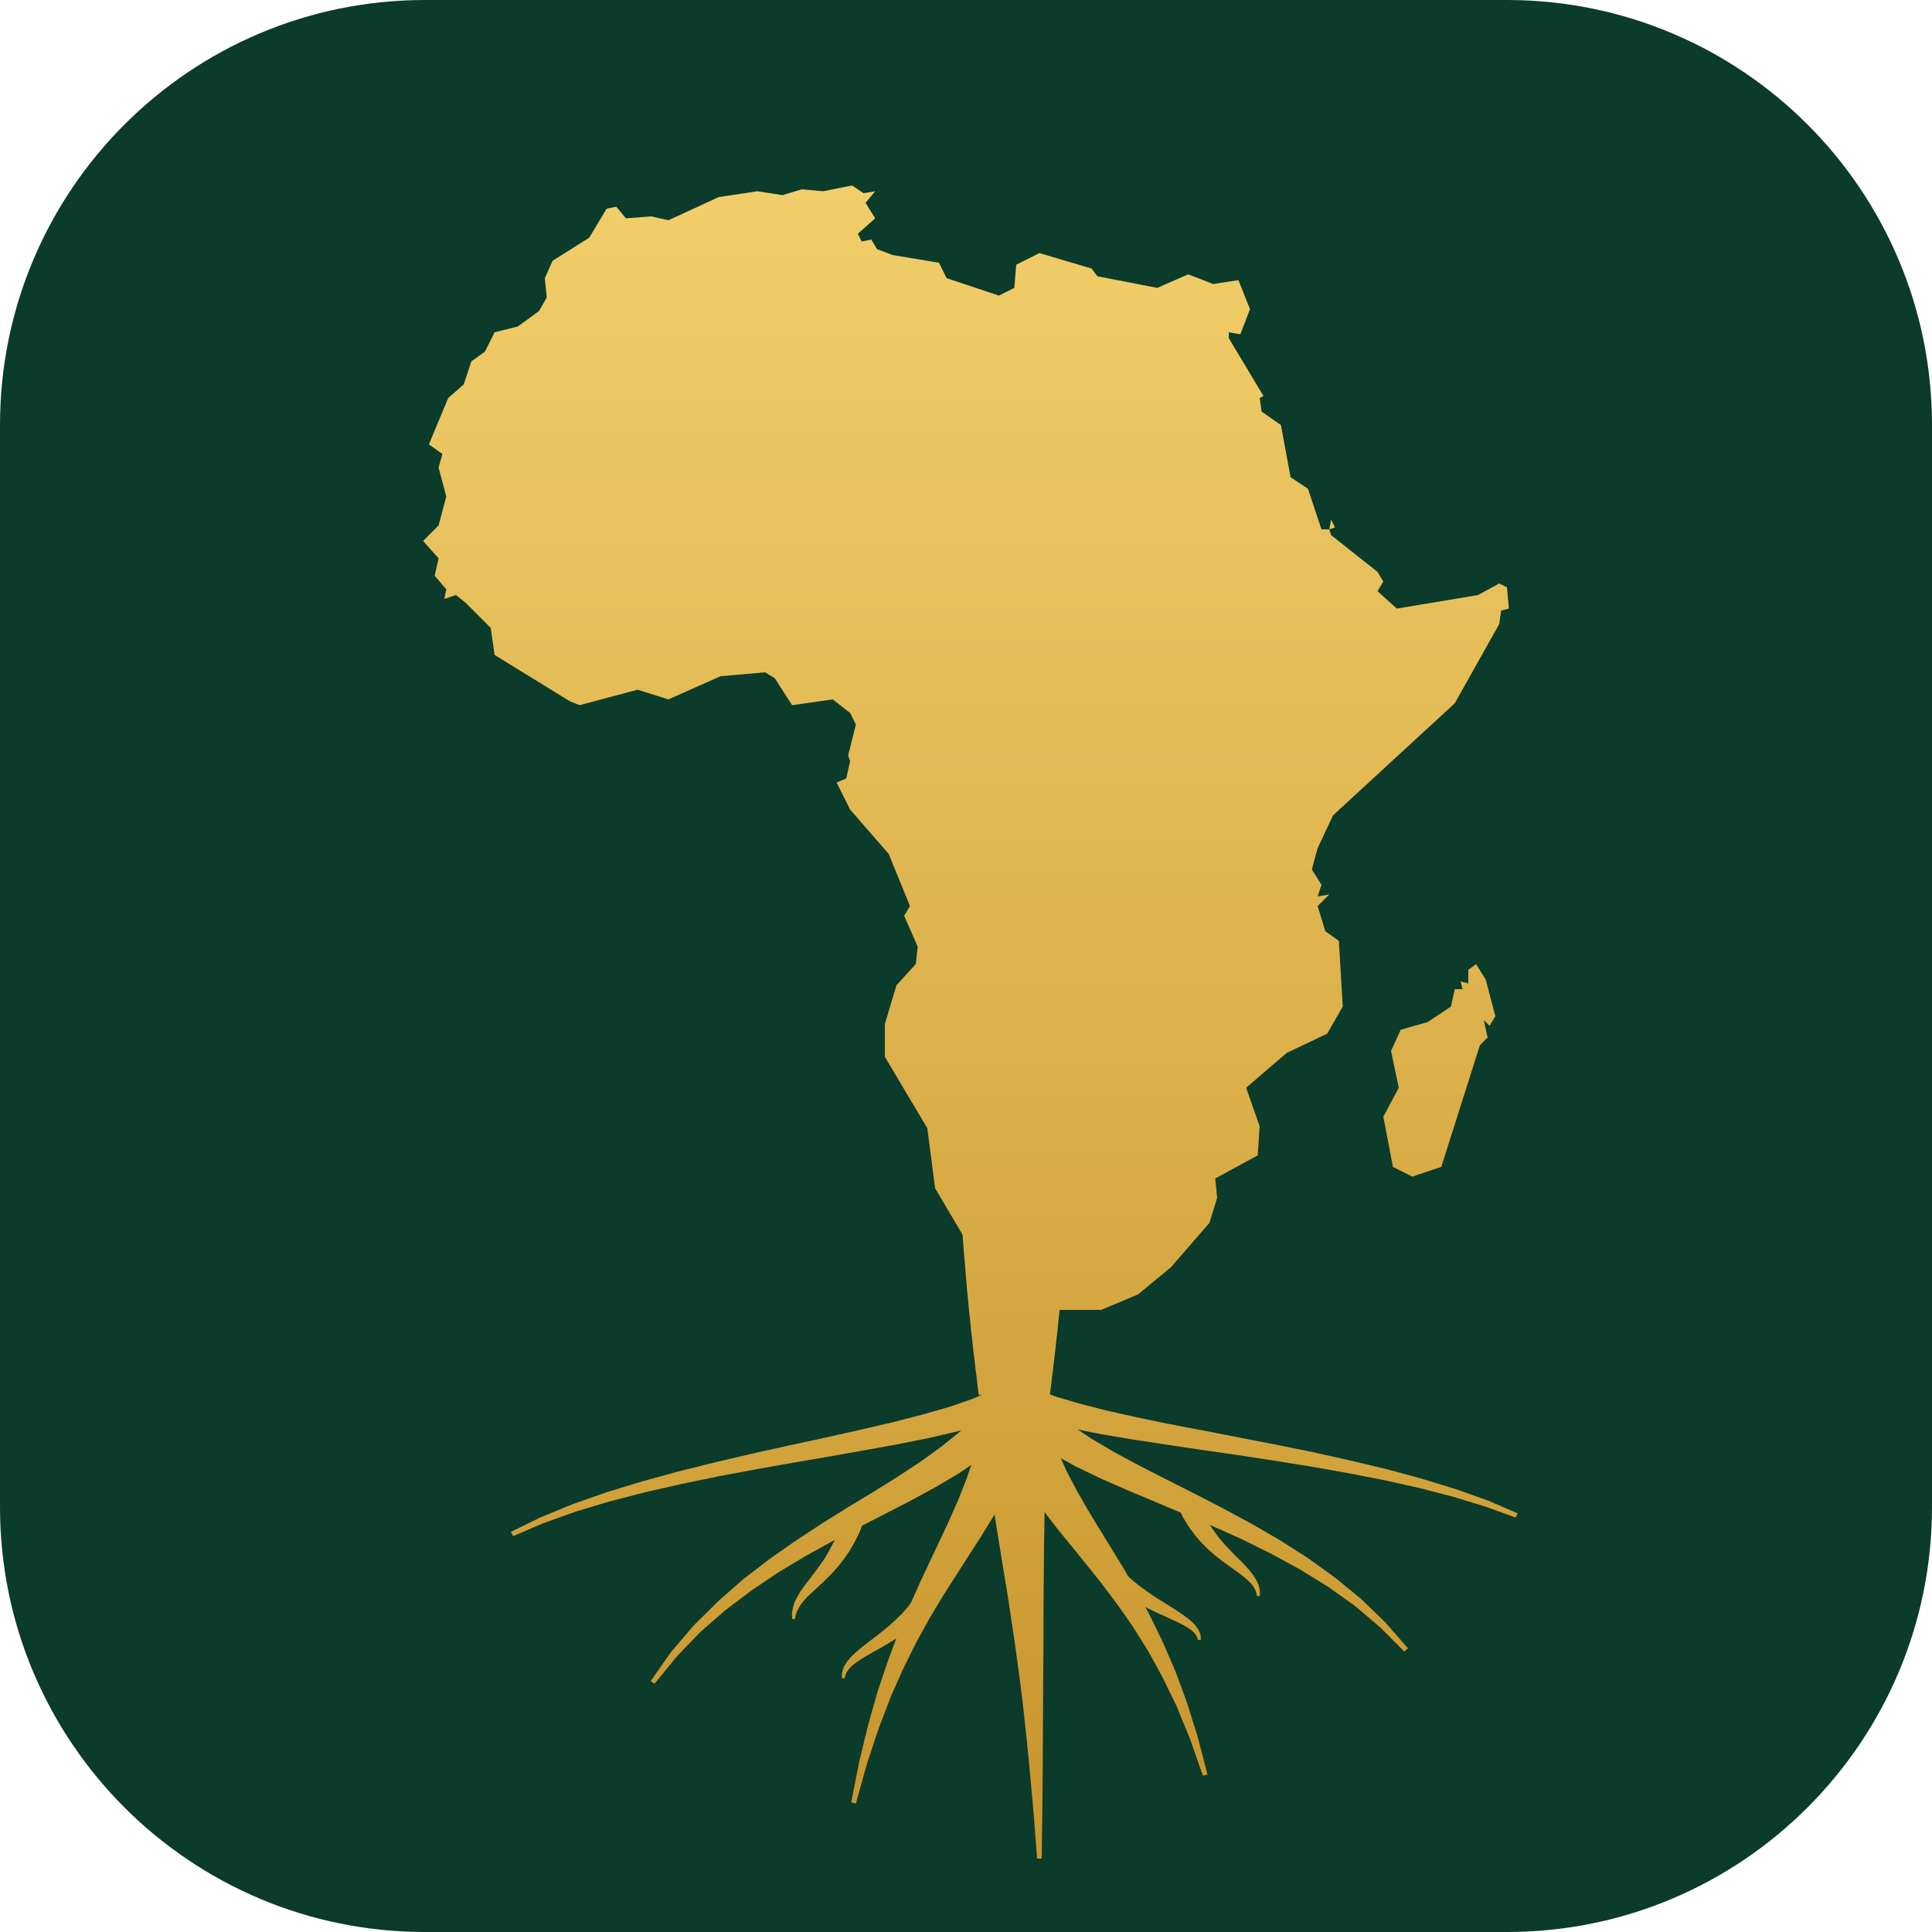
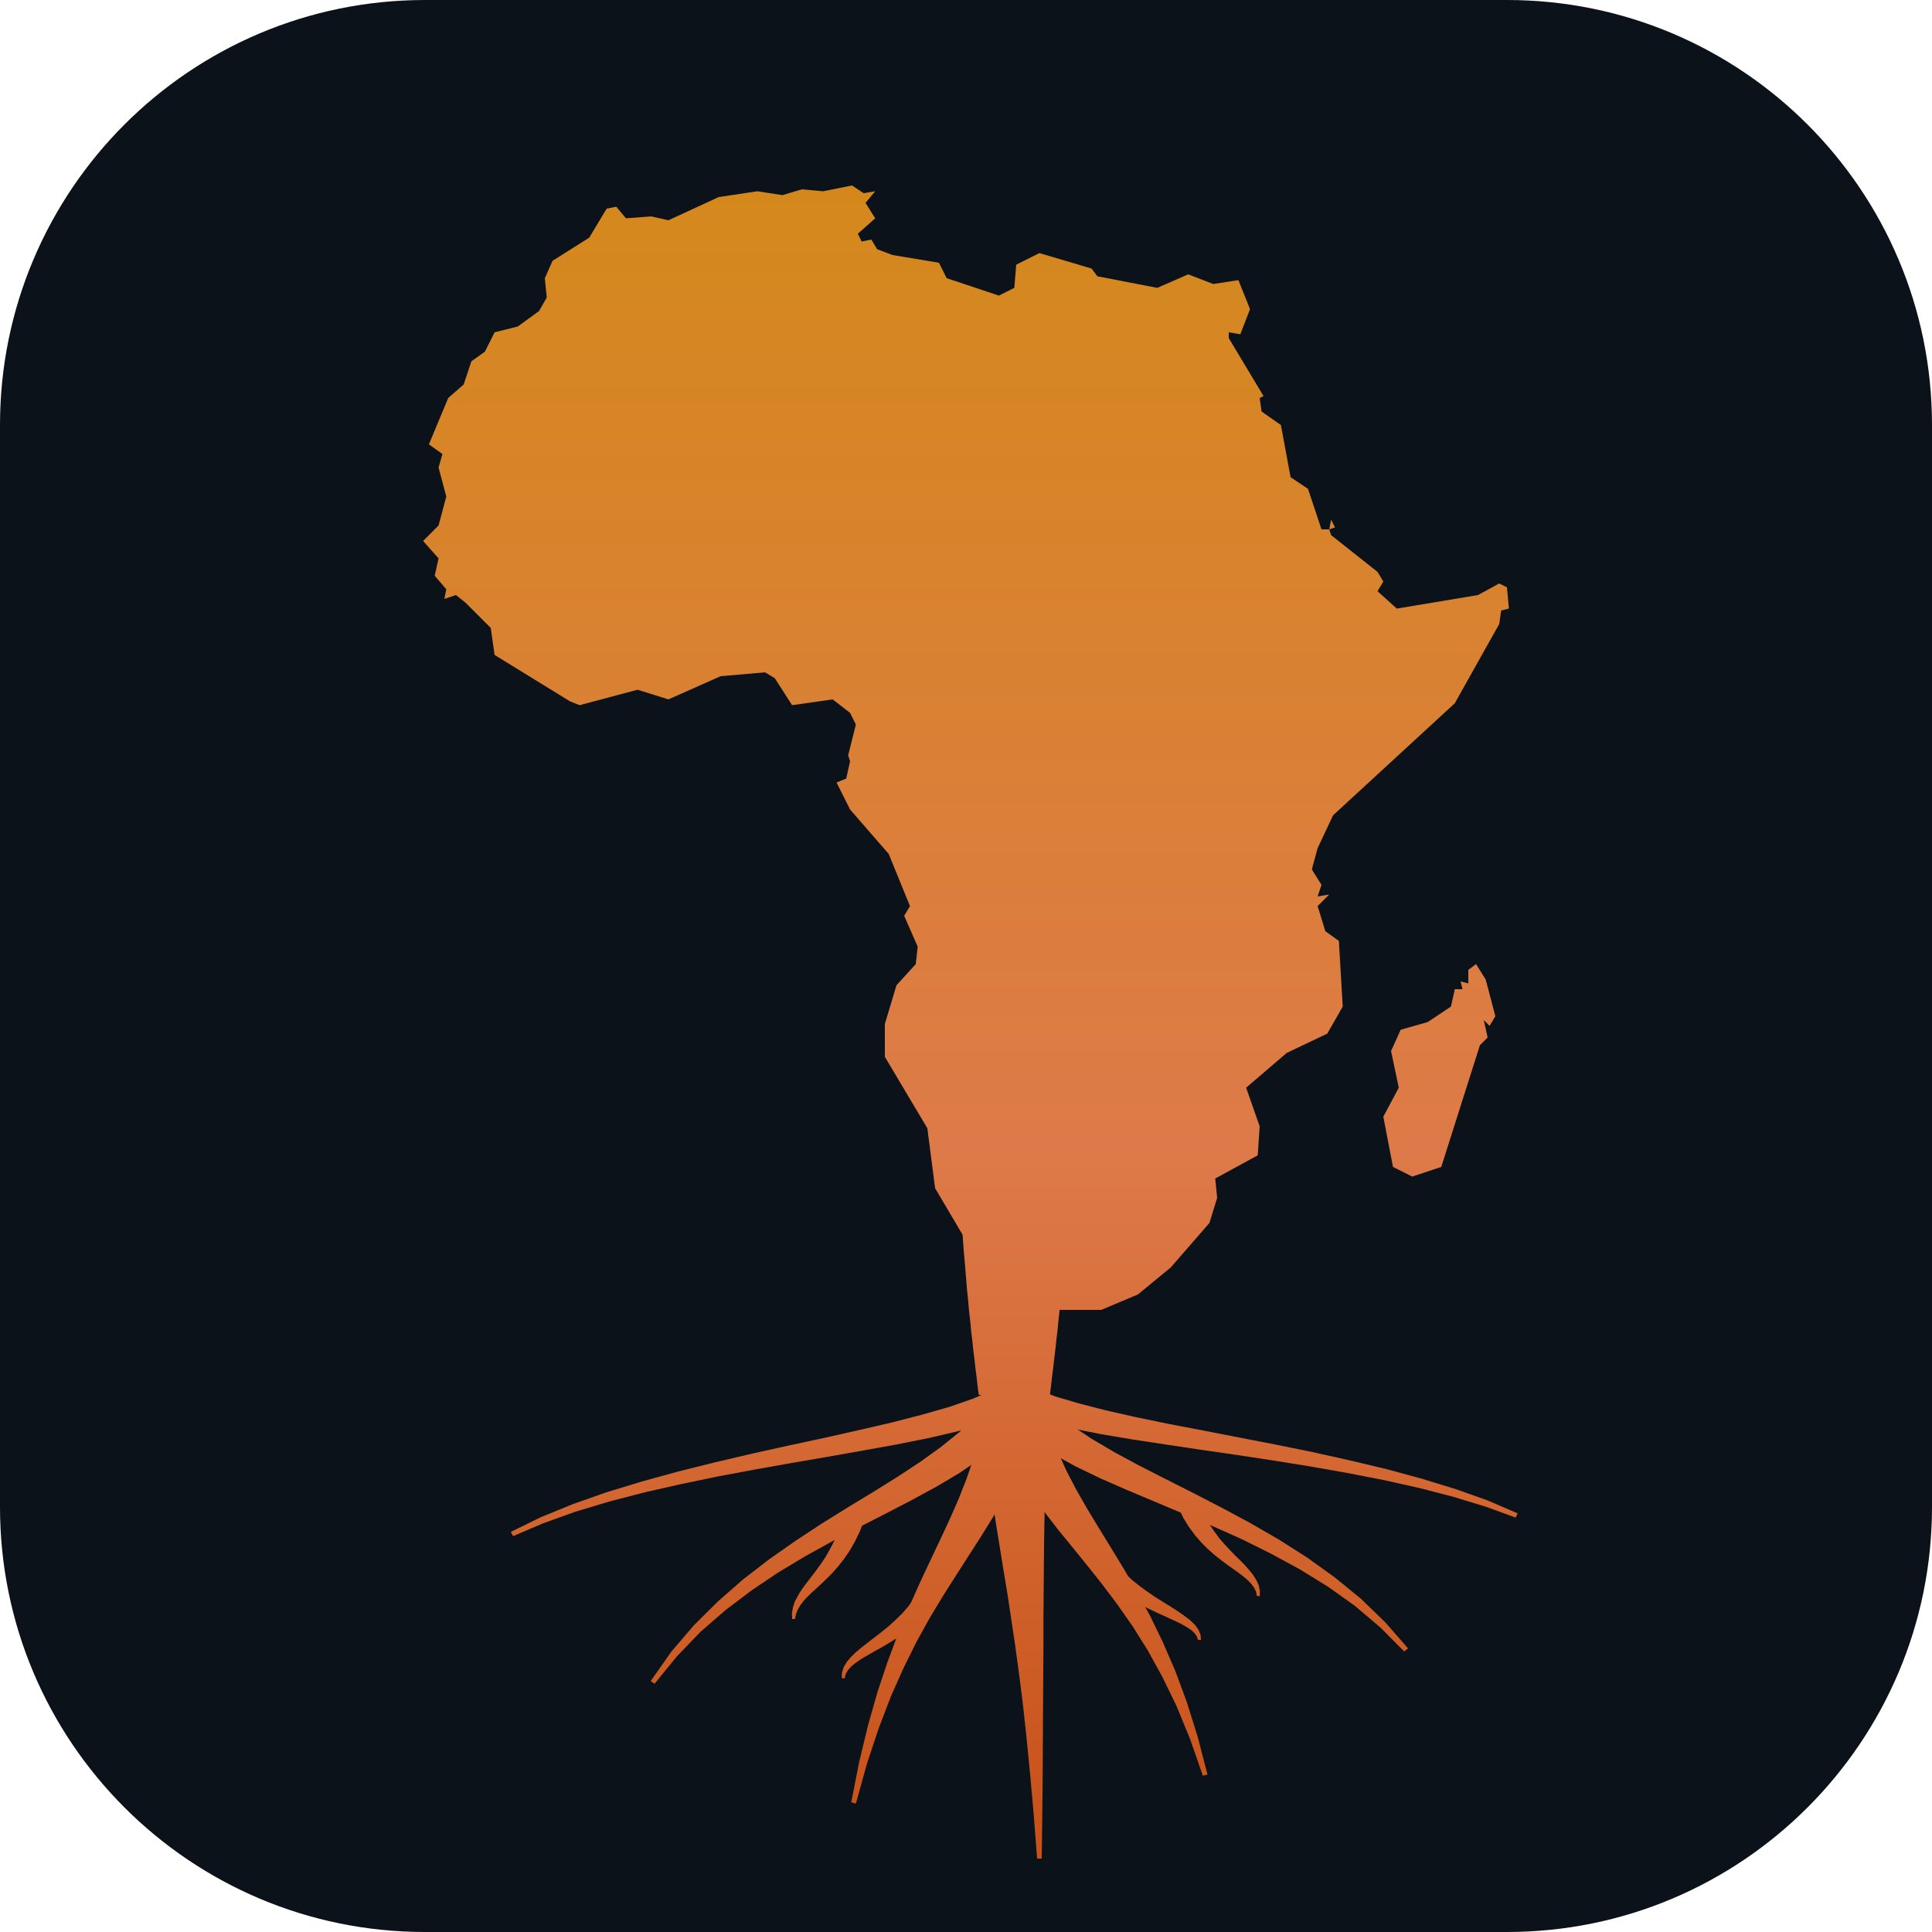
<svg xmlns="http://www.w3.org/2000/svg" viewBox="0 0 100 100" role="img">
-   <rect width="100" height="100" rx="22" fill="#0B3B2A" />
+   <rect width="100" height="100" rx="22" fill="#0C1219" />
  <defs>
    <linearGradient id="g" gradientUnits="userSpaceOnUse" x1="0" y1="8" x2="0" y2="94">
-       <stop offset="0" stop-color="#F2CF6B" />
-       <stop offset="1" stop-color="#C9962E" />
+       <stop offset="0" stop-color="#D4891A" />
+       <stop offset="0.6" stop-color="#DE7A49" />
+       <stop offset="1" stop-color="#C8531A" />
    </linearGradient>
  </defs>
  <g fill="url(#g)">
    <path d="M21.9 28.0 22.7 27.2 23.1 25.7 22.7 24.2 22.9 23.5 22.2 23.0 23.2 20.6 24.0 19.9 24.4 18.7 25.1 18.2 25.6 17.2 26.8 16.9 27.9 16.1 28.3 15.4 28.2 14.4 28.6 13.5 30.5 12.3 31.4 10.8 31.9 10.7 32.4 11.3 33.7 11.2 34.6 11.4 37.2 10.2 39.2 9.9 40.5 10.1 41.5 9.8 42.6 9.9 44.1 9.6 44.7 10.0 45.3 9.9 44.8 10.5 45.3 11.3 44.4 12.1 44.6 12.5 45.1 12.4 45.4 12.9 46.2 13.2 48.6 13.6 49.0 14.4 51.7 15.3 52.5 14.9 52.6 13.7 53.8 13.1 56.5 13.9 56.8 14.3 59.9 14.9 61.5 14.2 62.8 14.7 64.1 14.5 64.7 16.0 64.2 17.3 63.6 17.2 63.6 17.5 65.4 20.5 65.2 20.6 65.3 21.3 66.3 22.0 66.8 24.7 67.7 25.3 68.4 27.4 68.8 27.4 68.9 26.9 69.1 27.3 68.8 27.4 68.9 27.7 71.3 29.6 71.6 30.1 71.3 30.6 72.3 31.5 76.5 30.8 77.6 30.2 78.0 30.4 78.1 31.5 77.7 31.6 77.6 32.3 75.3 36.4 69.0 42.2 68.2 43.9 67.9 45.0 68.4 45.8 68.2 46.4 68.8 46.3 68.2 46.9 68.6 48.2 69.3 48.7 69.5 52.1 68.7 53.5 66.6 54.5 64.5 56.3 65.2 58.3 65.1 59.8 62.9 61.0 63.0 62.0 62.6 63.3 60.6 65.6 58.9 67.0 57.0 67.8 54.6 67.8 52.5 68.4 51.2 67.9 50.8 66.8 51.2 66.6 51.0 65.9 48.4 61.5 48.0 58.4 45.8 54.7 45.8 53.0 46.4 51.0 47.4 49.9 47.5 49.0 46.8 47.4 47.1 46.9 46.0 44.2 44.0 41.9 43.3 40.5 43.8 40.3 44.0 39.4 43.9 39.1 44.3 37.5 44.0 36.9 43.1 36.2 41.0 36.5 40.1 35.1 39.6 34.8 37.3 35.0 34.6 36.2 33.0 35.7 30.0 36.5 29.5 36.3 25.6 33.9 25.4 32.5 24.1 31.2 23.6 30.8 23.0 31.0 23.1 30.5 22.5 29.8 22.7 28.9ZM71.6 57.8 72.4 56.3 72.0 54.4 72.5 53.3 73.9 52.9 75.1 52.1 75.3 51.2 75.7 51.2 75.6 50.8 76.0 50.9 76.0 50.2 76.4 49.9 76.9 50.7 77.4 52.6 77.1 53.1 76.8 52.8 77.0 53.7 76.6 54.1 74.6 60.4 73.1 60.9 72.1 60.4Z" />
    <path d="M49.78 63.40 49.84 64.13 49.89 64.83 49.95 65.49 50.00 66.12 50.05 66.73 50.11 67.31 50.16 67.87 50.22 68.40 50.27 68.92 50.33 69.42 50.38 69.90 50.44 70.38 50.49 70.84 50.55 71.30 50.60 71.75 50.66 72.20 54.34 72.20 54.40 71.75 54.45 71.30 54.51 70.84 54.56 70.38 54.62 69.90 54.67 69.42 54.73 68.92 54.78 68.40 54.84 67.87 54.89 67.31 54.95 66.73 55.00 66.12 55.05 65.49 55.11 64.83 55.16 64.13 55.22 63.40Z" />
    <path d="M50.74 72.24 50.89 73.76 51.04 75.17 51.21 76.48 51.38 77.72 51.56 78.92 51.75 80.09 51.94 81.27 52.14 82.47 52.33 83.73 52.53 85.07 52.73 86.52 52.93 88.09 53.12 89.82 53.31 91.74 53.50 93.86 53.68 96.20 53.92 96.20 53.95 93.84 53.97 91.71 53.98 89.78 53.99 88.03 54.00 86.44 54.01 84.97 54.01 83.61 54.02 82.33 54.03 81.11 54.04 79.92 54.06 78.74 54.08 77.55 54.11 76.33 54.15 75.03 54.20 73.65 54.26 72.16Z" />
    <path d="M51.11 71.96 50.94 73.21 50.70 74.38 50.39 75.48 50.03 76.54 49.62 77.58 49.16 78.63 48.66 79.70 48.14 80.80 47.59 81.97 47.04 83.21 46.49 84.54 45.95 85.99 45.42 87.57 44.93 89.30 44.47 91.20 44.06 93.29 44.30 93.35 44.87 91.30 45.48 89.46 46.11 87.81 46.77 86.33 47.44 84.98 48.12 83.75 48.80 82.62 49.48 81.55 50.14 80.52 50.79 79.51 51.42 78.49 52.01 77.43 52.57 76.32 53.08 75.13 53.52 73.84 53.89 72.44Z" />
    <path d="M51.12 72.50 51.55 73.83 52.07 75.05 52.66 76.17 53.31 77.20 54.00 78.18 54.73 79.13 55.49 80.06 56.26 81.01 57.04 81.99 57.83 83.04 58.62 84.17 59.40 85.41 60.16 86.79 60.90 88.31 61.60 90.02 62.26 91.91 62.50 91.85 61.99 89.89 61.43 88.10 60.83 86.48 60.19 85.00 59.53 83.64 58.85 82.39 58.18 81.22 57.51 80.12 56.87 79.08 56.26 78.07 55.70 77.09 55.19 76.11 54.75 75.13 54.39 74.11 54.09 73.05 53.88 71.90Z" />
    <path d="M51.57 71.70 51.10 72.52 50.46 73.33 49.66 74.12 48.71 74.89 47.64 75.66 46.47 76.43 45.22 77.21 43.90 78.01 42.55 78.85 41.18 79.75 39.81 80.71 38.46 81.75 37.16 82.89 35.91 84.13 34.74 85.50 33.68 87.01 33.88 87.15 35.03 85.74 36.25 84.47 37.55 83.34 38.90 82.32 40.28 81.39 41.68 80.55 43.09 79.77 44.48 79.04 45.85 78.34 47.18 77.65 48.45 76.96 49.65 76.25 50.76 75.49 51.78 74.67 52.68 73.75 53.43 72.70Z" />
    <path d="M51.62 72.78 52.44 73.72 53.40 74.53 54.49 75.25 55.69 75.91 56.98 76.53 58.35 77.13 59.78 77.73 61.25 78.35 62.76 78.99 64.28 79.67 65.79 80.42 67.28 81.23 68.74 82.13 70.13 83.12 71.45 84.24 72.68 85.48 72.88 85.32 71.71 83.98 70.44 82.75 69.08 81.64 67.66 80.62 66.20 79.69 64.71 78.83 63.22 78.03 61.75 77.27 60.32 76.55 58.95 75.85 57.67 75.16 56.50 74.47 55.46 73.78 54.59 73.07 53.89 72.34 53.38 71.62Z" />
    <path d="M52.07 71.53 51.34 71.97 50.35 72.40 49.14 72.82 47.74 73.22 46.19 73.62 44.51 74.01 42.73 74.41 40.87 74.81 38.97 75.23 37.05 75.68 35.12 76.16 33.23 76.68 31.39 77.24 29.63 77.86 27.97 78.54 26.44 79.29 26.56 79.51 28.10 78.85 29.77 78.25 31.53 77.72 33.38 77.24 35.28 76.81 37.21 76.41 39.14 76.05 41.05 75.71 42.92 75.39 44.72 75.07 46.44 74.76 48.04 74.44 49.50 74.10 50.81 73.74 51.96 73.34 52.93 72.87Z" />
    <path d="M52.11 72.89 53.08 73.29 54.21 73.63 55.52 73.94 56.98 74.23 58.58 74.50 60.29 74.76 62.09 75.03 63.96 75.30 65.87 75.59 67.80 75.90 69.73 76.24 71.63 76.61 73.47 77.02 75.24 77.48 76.91 77.99 78.45 78.55 78.55 78.33 77.02 77.67 75.36 77.08 73.60 76.54 71.76 76.04 69.87 75.59 67.94 75.16 66.02 74.77 64.11 74.40 62.26 74.04 60.48 73.70 58.79 73.35 57.24 73.00 55.84 72.64 54.62 72.28 53.62 71.89 52.89 71.51Z" />
    <path d="M47.82 81.82 47.59 82.30 47.32 82.73 47.02 83.14 46.70 83.51 46.35 83.85 46.00 84.17 45.64 84.46 45.28 84.74 44.93 85.01 44.61 85.26 44.31 85.51 44.04 85.77 43.83 86.02 43.67 86.29 43.58 86.58 43.57 86.86 43.72 86.87 43.78 86.63 43.90 86.43 44.08 86.24 44.30 86.06 44.58 85.87 44.90 85.68 45.25 85.48 45.63 85.27 46.03 85.03 46.45 84.77 46.87 84.48 47.30 84.15 47.71 83.77 48.11 83.34 48.49 82.86 48.82 82.31Z" />
    <path d="M56.40 80.85 56.78 81.35 57.19 81.78 57.63 82.17 58.09 82.50 58.55 82.79 59.02 83.05 59.48 83.28 59.92 83.49 60.34 83.68 60.73 83.86 61.07 84.02 61.38 84.19 61.63 84.35 61.81 84.51 61.94 84.69 62.01 84.88 62.16 84.88 62.14 84.61 62.03 84.35 61.85 84.10 61.61 83.87 61.31 83.64 60.98 83.41 60.61 83.17 60.22 82.93 59.82 82.68 59.41 82.40 59.01 82.11 58.62 81.80 58.25 81.46 57.92 81.10 57.62 80.70 57.36 80.27Z" />
    <path d="M43.66 78.37 43.51 78.90 43.34 79.38 43.15 79.82 42.94 80.22 42.73 80.59 42.50 80.93 42.27 81.25 42.05 81.54 41.83 81.83 41.62 82.10 41.43 82.37 41.27 82.65 41.13 82.92 41.04 83.21 40.99 83.50 41.00 83.80 41.15 83.80 41.20 83.54 41.30 83.30 41.43 83.08 41.59 82.87 41.78 82.66 42.01 82.44 42.25 82.22 42.52 81.97 42.80 81.70 43.09 81.41 43.38 81.08 43.68 80.70 43.97 80.28 44.24 79.81 44.50 79.28 44.73 78.68Z" />
    <path d="M60.98 78.01 61.24 78.55 61.54 79.04 61.86 79.47 62.19 79.85 62.53 80.19 62.87 80.49 63.20 80.75 63.52 80.99 63.83 81.21 64.11 81.41 64.36 81.60 64.58 81.79 64.76 81.97 64.90 82.16 65.01 82.37 65.06 82.61 65.21 82.61 65.21 82.33 65.15 82.05 65.03 81.79 64.87 81.53 64.67 81.28 64.45 81.03 64.20 80.77 63.93 80.51 63.66 80.23 63.39 79.94 63.12 79.63 62.87 79.29 62.62 78.93 62.40 78.53 62.20 78.09 62.02 77.61Z" />
  </g>
</svg>
